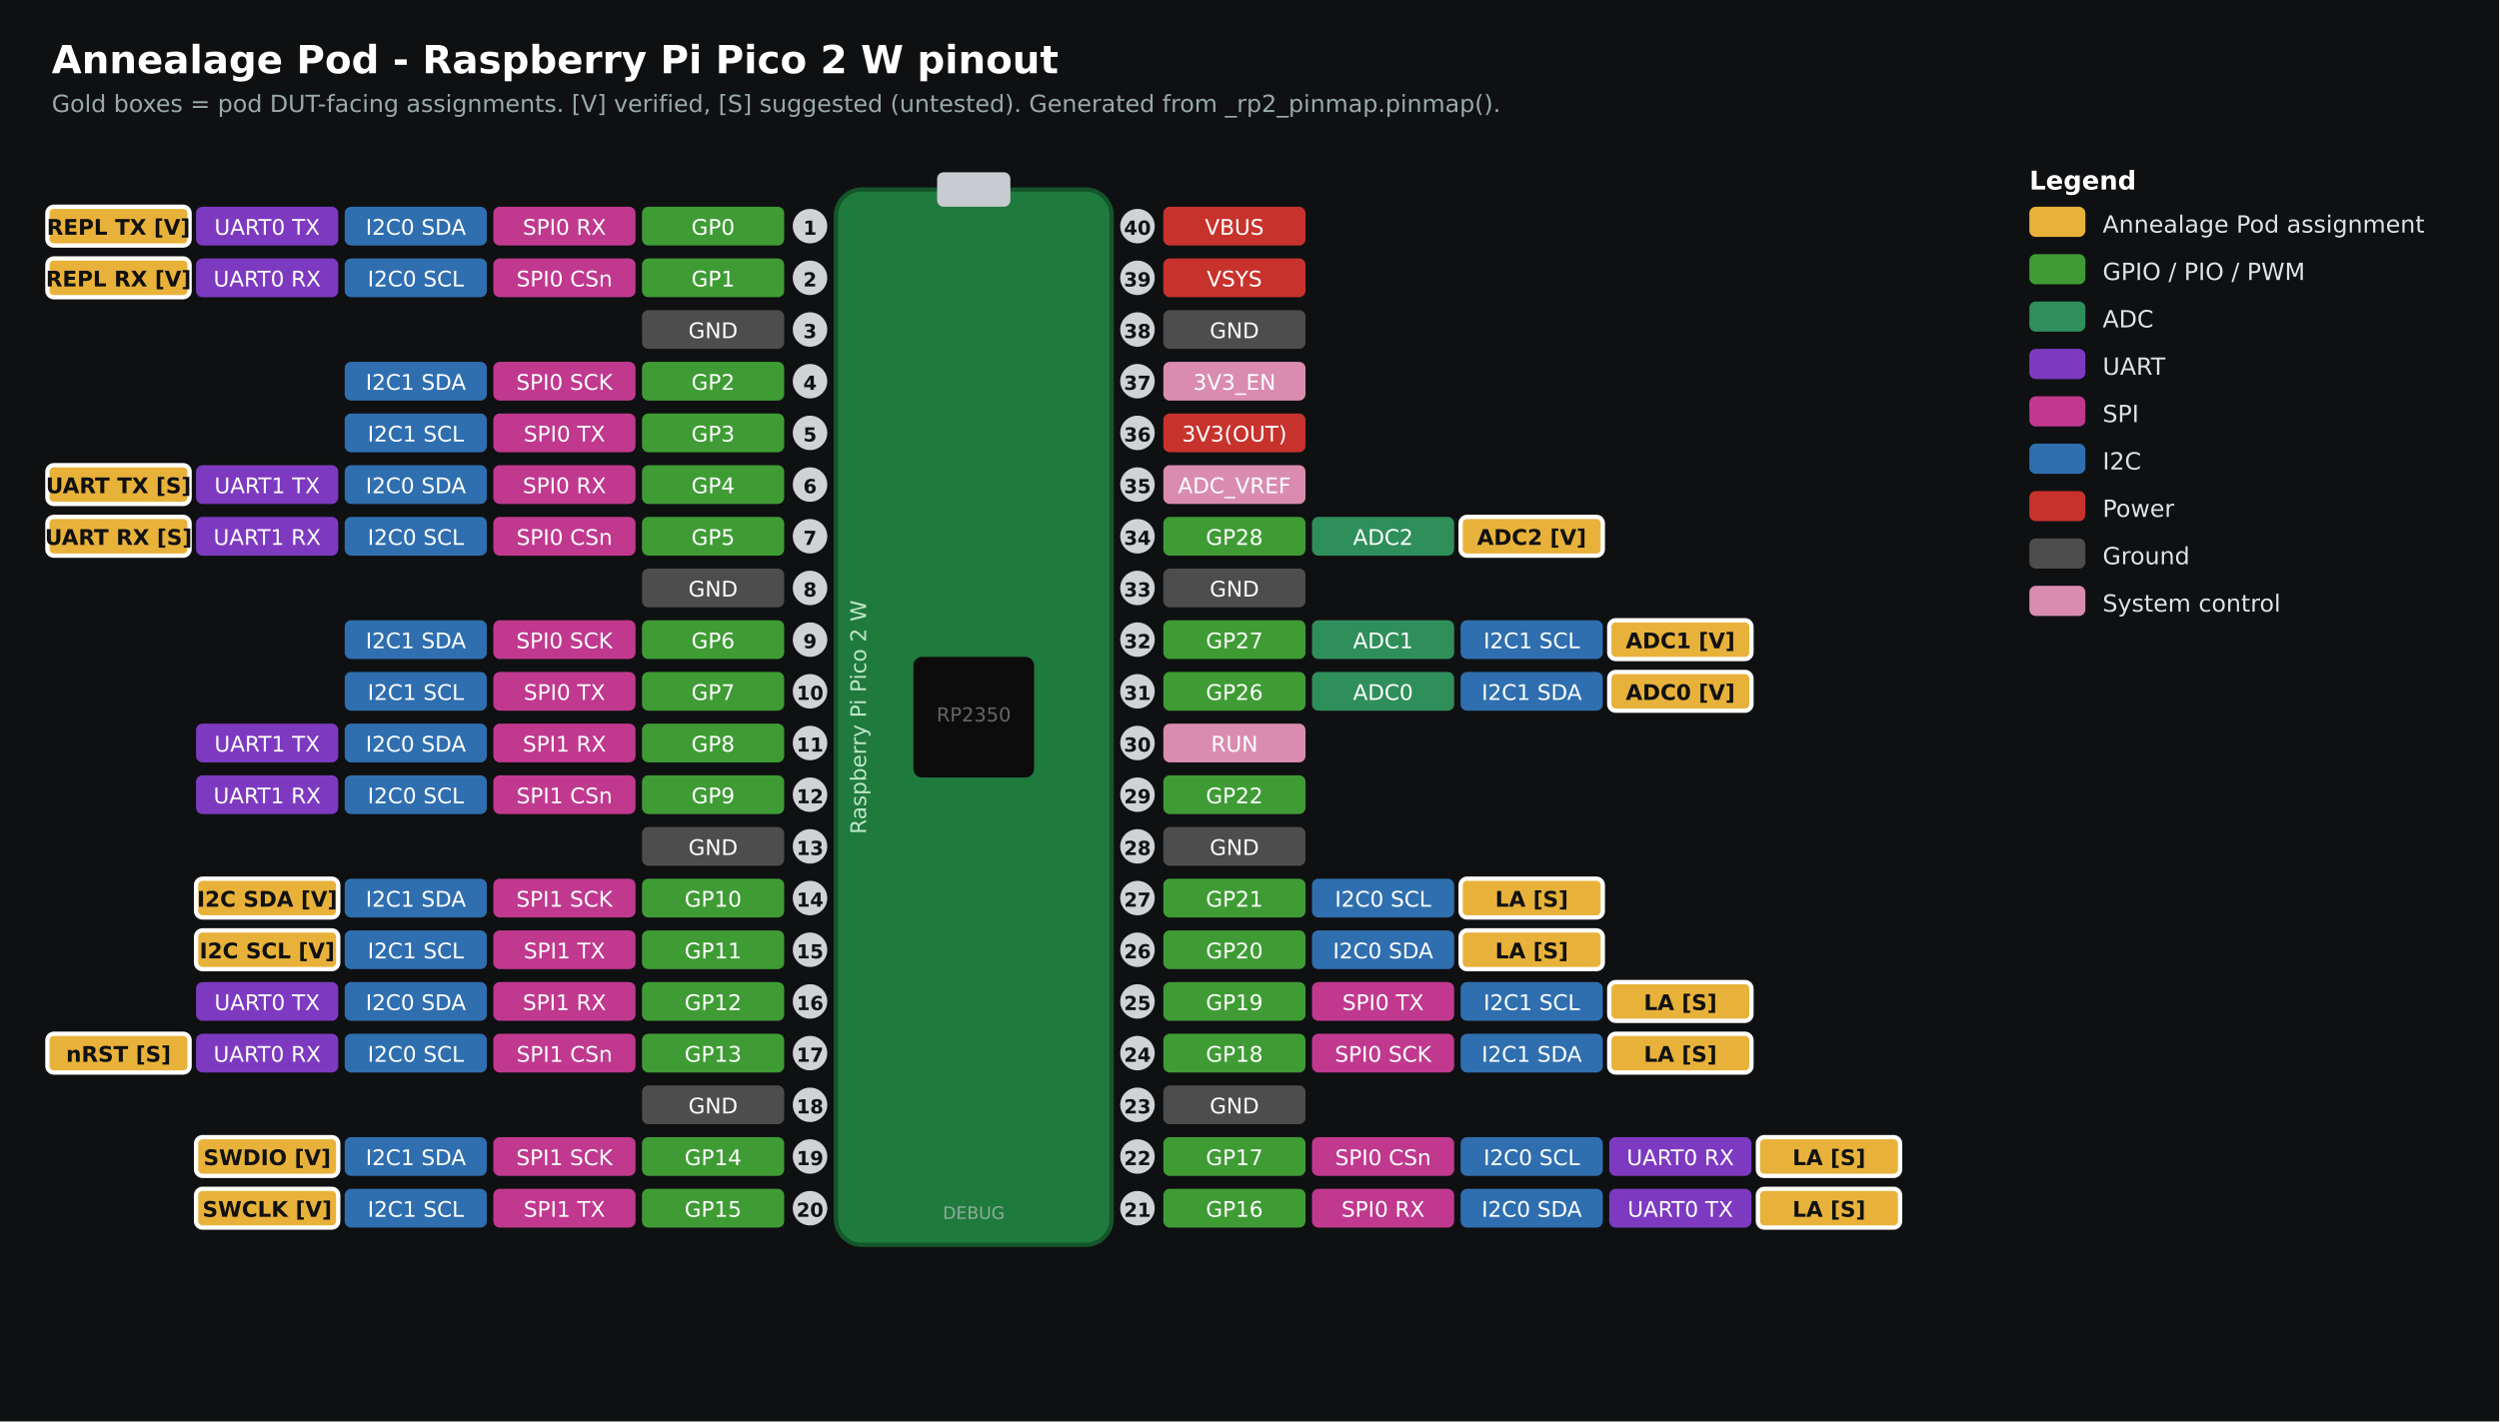
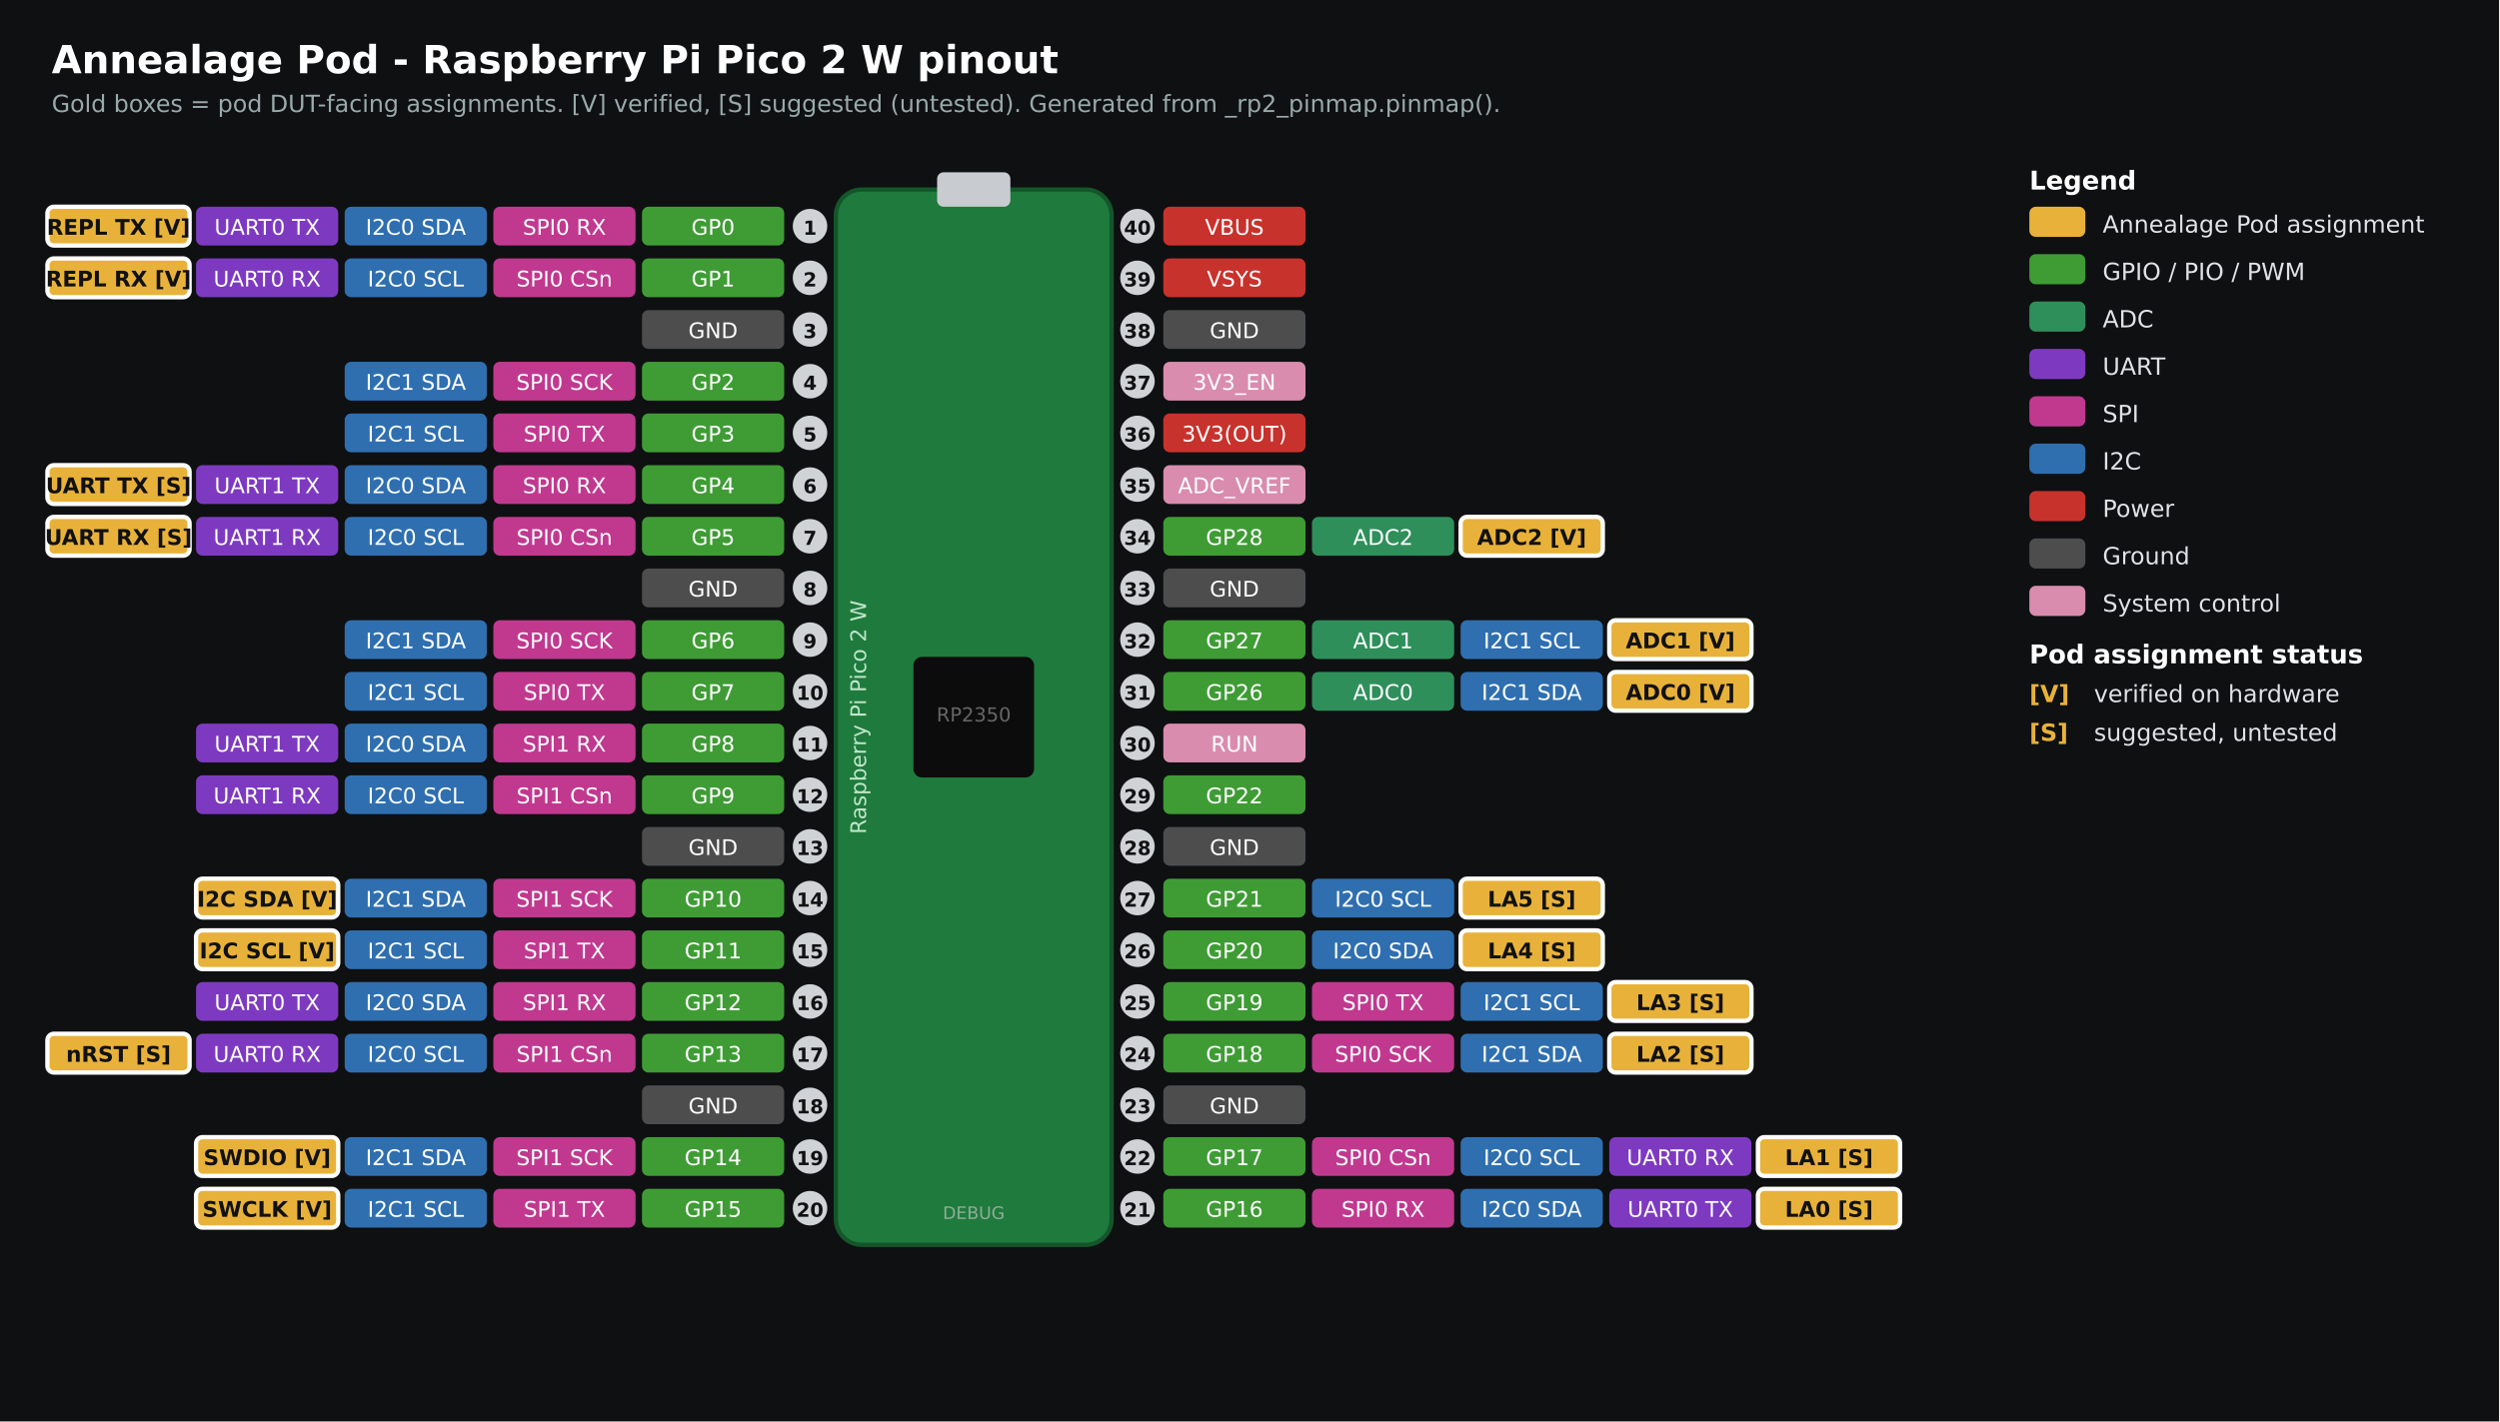
<svg xmlns="http://www.w3.org/2000/svg" width="1160" height="660" viewBox="0 0 1160 660">
  <rect width="1160" height="660" fill="#0f1012" />
  <text x="24" y="34" font-family="DejaVu Sans, Arial" font-size="18" font-weight="700" fill="#fff">Annealage Pod - Raspberry Pi Pico 2 W pinout</text>
  <text x="24" y="52" font-family="DejaVu Sans, Arial" font-size="11" fill="#9aa">Gold boxes = pod DUT-facing assignments. [V] verified, [S] suggested (untested). Generated from _rp2_pinmap.pinmap().</text>
  <rect x="388" y="88" width="128" height="490" rx="12" fill="#1f7a3d" stroke="#14562a" stroke-width="2" />
  <rect x="435" y="80" width="34" height="16" rx="3" fill="#c8ccd0" />
  <rect x="424" y="305" width="56" height="56" rx="4" fill="#0c0c0c" />
  <text x="452" y="335" font-family="DejaVu Sans, Arial" font-size="9" fill="#666" text-anchor="middle">RP2350</text>
  <text x="402" y="333" font-family="DejaVu Sans, Arial" font-size="10" fill="#bfe6c9" text-anchor="middle" transform="rotate(-90 402 333)">Raspberry Pi Pico 2 W</text>
  <text x="452" y="566" font-family="DejaVu Sans, Arial" font-size="8" fill="#8fae98" text-anchor="middle">DEBUG</text>
  <circle cx="376.0" cy="105.0" r="8" fill="#cfd3d6" />
  <text x="376.0" y="109.0" font-family="DejaVu Sans, Arial" font-size="9" font-weight="700" fill="#111" text-anchor="middle">1</text>
  <rect x="298.0" y="96.0" width="66.0" height="18" rx="3" fill="#3f9c35" />
  <text x="331.0" y="109.0" font-family="DejaVu Sans, Arial" font-size="10" fill="#ffffff" text-anchor="middle">GP0</text>
  <rect x="229.0" y="96.0" width="66.0" height="18" rx="3" fill="#c0398f" />
  <text x="262.0" y="109.0" font-family="DejaVu Sans, Arial" font-size="10" fill="#ffffff" text-anchor="middle">SPI0 RX</text>
  <rect x="160.0" y="96.0" width="66.0" height="18" rx="3" fill="#2f6fb0" />
  <text x="193.0" y="109.0" font-family="DejaVu Sans, Arial" font-size="10" fill="#ffffff" text-anchor="middle">I2C0 SDA</text>
  <rect x="91.0" y="96.0" width="66.0" height="18" rx="3" fill="#7d3ac1" />
  <text x="124.0" y="109.0" font-family="DejaVu Sans, Arial" font-size="10" fill="#ffffff" text-anchor="middle">UART0 TX</text>
  <rect x="22.0" y="96.0" width="66.0" height="18" rx="3" fill="#e8b23a" stroke="#ffffff" stroke-width="2" />
  <text x="55.0" y="109.0" font-family="DejaVu Sans, Arial" font-size="10" font-weight="700" fill="#111111" text-anchor="middle">REPL TX [V]</text>
  <circle cx="376.0" cy="129.0" r="8" fill="#cfd3d6" />
  <text x="376.0" y="133.0" font-family="DejaVu Sans, Arial" font-size="9" font-weight="700" fill="#111" text-anchor="middle">2</text>
  <rect x="298.0" y="120.0" width="66.0" height="18" rx="3" fill="#3f9c35" />
  <text x="331.0" y="133.0" font-family="DejaVu Sans, Arial" font-size="10" fill="#ffffff" text-anchor="middle">GP1</text>
  <rect x="229.0" y="120.0" width="66.0" height="18" rx="3" fill="#c0398f" />
  <text x="262.0" y="133.0" font-family="DejaVu Sans, Arial" font-size="10" fill="#ffffff" text-anchor="middle">SPI0 CSn</text>
  <rect x="160.0" y="120.0" width="66.0" height="18" rx="3" fill="#2f6fb0" />
  <text x="193.0" y="133.0" font-family="DejaVu Sans, Arial" font-size="10" fill="#ffffff" text-anchor="middle">I2C0 SCL</text>
  <rect x="91.0" y="120.0" width="66.0" height="18" rx="3" fill="#7d3ac1" />
  <text x="124.0" y="133.0" font-family="DejaVu Sans, Arial" font-size="10" fill="#ffffff" text-anchor="middle">UART0 RX</text>
  <rect x="22.0" y="120.0" width="66.0" height="18" rx="3" fill="#e8b23a" stroke="#ffffff" stroke-width="2" />
  <text x="55.0" y="133.0" font-family="DejaVu Sans, Arial" font-size="10" font-weight="700" fill="#111111" text-anchor="middle">REPL RX [V]</text>
  <circle cx="376.0" cy="153.0" r="8" fill="#cfd3d6" />
  <text x="376.0" y="157.0" font-family="DejaVu Sans, Arial" font-size="9" font-weight="700" fill="#111" text-anchor="middle">3</text>
  <rect x="298.0" y="144.0" width="66.0" height="18" rx="3" fill="#4d4d4d" />
  <text x="331.0" y="157.0" font-family="DejaVu Sans, Arial" font-size="10" fill="#ffffff" text-anchor="middle">GND</text>
  <circle cx="376.0" cy="177.0" r="8" fill="#cfd3d6" />
  <text x="376.0" y="181.0" font-family="DejaVu Sans, Arial" font-size="9" font-weight="700" fill="#111" text-anchor="middle">4</text>
  <rect x="298.0" y="168.0" width="66.0" height="18" rx="3" fill="#3f9c35" />
  <text x="331.0" y="181.0" font-family="DejaVu Sans, Arial" font-size="10" fill="#ffffff" text-anchor="middle">GP2</text>
  <rect x="229.0" y="168.0" width="66.0" height="18" rx="3" fill="#c0398f" />
  <text x="262.0" y="181.0" font-family="DejaVu Sans, Arial" font-size="10" fill="#ffffff" text-anchor="middle">SPI0 SCK</text>
  <rect x="160.0" y="168.0" width="66.0" height="18" rx="3" fill="#2f6fb0" />
  <text x="193.0" y="181.0" font-family="DejaVu Sans, Arial" font-size="10" fill="#ffffff" text-anchor="middle">I2C1 SDA</text>
  <circle cx="376.0" cy="201.0" r="8" fill="#cfd3d6" />
  <text x="376.0" y="205.0" font-family="DejaVu Sans, Arial" font-size="9" font-weight="700" fill="#111" text-anchor="middle">5</text>
  <rect x="298.0" y="192.0" width="66.0" height="18" rx="3" fill="#3f9c35" />
  <text x="331.0" y="205.0" font-family="DejaVu Sans, Arial" font-size="10" fill="#ffffff" text-anchor="middle">GP3</text>
  <rect x="229.0" y="192.0" width="66.0" height="18" rx="3" fill="#c0398f" />
  <text x="262.0" y="205.0" font-family="DejaVu Sans, Arial" font-size="10" fill="#ffffff" text-anchor="middle">SPI0 TX</text>
  <rect x="160.0" y="192.0" width="66.0" height="18" rx="3" fill="#2f6fb0" />
  <text x="193.0" y="205.0" font-family="DejaVu Sans, Arial" font-size="10" fill="#ffffff" text-anchor="middle">I2C1 SCL</text>
  <circle cx="376.0" cy="225.0" r="8" fill="#cfd3d6" />
  <text x="376.0" y="229.0" font-family="DejaVu Sans, Arial" font-size="9" font-weight="700" fill="#111" text-anchor="middle">6</text>
  <rect x="298.0" y="216.0" width="66.0" height="18" rx="3" fill="#3f9c35" />
  <text x="331.0" y="229.0" font-family="DejaVu Sans, Arial" font-size="10" fill="#ffffff" text-anchor="middle">GP4</text>
  <rect x="229.0" y="216.0" width="66.0" height="18" rx="3" fill="#c0398f" />
  <text x="262.0" y="229.0" font-family="DejaVu Sans, Arial" font-size="10" fill="#ffffff" text-anchor="middle">SPI0 RX</text>
  <rect x="160.0" y="216.0" width="66.0" height="18" rx="3" fill="#2f6fb0" />
  <text x="193.0" y="229.0" font-family="DejaVu Sans, Arial" font-size="10" fill="#ffffff" text-anchor="middle">I2C0 SDA</text>
  <rect x="91.0" y="216.0" width="66.0" height="18" rx="3" fill="#7d3ac1" />
  <text x="124.0" y="229.0" font-family="DejaVu Sans, Arial" font-size="10" fill="#ffffff" text-anchor="middle">UART1 TX</text>
  <rect x="22.0" y="216.0" width="66.0" height="18" rx="3" fill="#e8b23a" stroke="#ffffff" stroke-width="2" />
  <text x="55.0" y="229.0" font-family="DejaVu Sans, Arial" font-size="10" font-weight="700" fill="#111111" text-anchor="middle">UART TX [S]</text>
  <circle cx="376.0" cy="249.0" r="8" fill="#cfd3d6" />
  <text x="376.0" y="253.0" font-family="DejaVu Sans, Arial" font-size="9" font-weight="700" fill="#111" text-anchor="middle">7</text>
  <rect x="298.0" y="240.0" width="66.0" height="18" rx="3" fill="#3f9c35" />
  <text x="331.0" y="253.0" font-family="DejaVu Sans, Arial" font-size="10" fill="#ffffff" text-anchor="middle">GP5</text>
  <rect x="229.0" y="240.0" width="66.0" height="18" rx="3" fill="#c0398f" />
  <text x="262.0" y="253.0" font-family="DejaVu Sans, Arial" font-size="10" fill="#ffffff" text-anchor="middle">SPI0 CSn</text>
  <rect x="160.0" y="240.0" width="66.0" height="18" rx="3" fill="#2f6fb0" />
  <text x="193.0" y="253.0" font-family="DejaVu Sans, Arial" font-size="10" fill="#ffffff" text-anchor="middle">I2C0 SCL</text>
  <rect x="91.0" y="240.0" width="66.0" height="18" rx="3" fill="#7d3ac1" />
  <text x="124.0" y="253.0" font-family="DejaVu Sans, Arial" font-size="10" fill="#ffffff" text-anchor="middle">UART1 RX</text>
  <rect x="22.0" y="240.0" width="66.0" height="18" rx="3" fill="#e8b23a" stroke="#ffffff" stroke-width="2" />
  <text x="55.0" y="253.0" font-family="DejaVu Sans, Arial" font-size="10" font-weight="700" fill="#111111" text-anchor="middle">UART RX [S]</text>
  <circle cx="376.0" cy="273.0" r="8" fill="#cfd3d6" />
  <text x="376.0" y="277.0" font-family="DejaVu Sans, Arial" font-size="9" font-weight="700" fill="#111" text-anchor="middle">8</text>
  <rect x="298.0" y="264.0" width="66.0" height="18" rx="3" fill="#4d4d4d" />
  <text x="331.0" y="277.0" font-family="DejaVu Sans, Arial" font-size="10" fill="#ffffff" text-anchor="middle">GND</text>
  <circle cx="376.0" cy="297.0" r="8" fill="#cfd3d6" />
  <text x="376.0" y="301.0" font-family="DejaVu Sans, Arial" font-size="9" font-weight="700" fill="#111" text-anchor="middle">9</text>
  <rect x="298.0" y="288.0" width="66.0" height="18" rx="3" fill="#3f9c35" />
  <text x="331.0" y="301.0" font-family="DejaVu Sans, Arial" font-size="10" fill="#ffffff" text-anchor="middle">GP6</text>
  <rect x="229.0" y="288.0" width="66.0" height="18" rx="3" fill="#c0398f" />
  <text x="262.0" y="301.0" font-family="DejaVu Sans, Arial" font-size="10" fill="#ffffff" text-anchor="middle">SPI0 SCK</text>
  <rect x="160.0" y="288.0" width="66.0" height="18" rx="3" fill="#2f6fb0" />
  <text x="193.0" y="301.0" font-family="DejaVu Sans, Arial" font-size="10" fill="#ffffff" text-anchor="middle">I2C1 SDA</text>
  <circle cx="376.0" cy="321.0" r="8" fill="#cfd3d6" />
  <text x="376.0" y="325.0" font-family="DejaVu Sans, Arial" font-size="9" font-weight="700" fill="#111" text-anchor="middle">10</text>
  <rect x="298.0" y="312.0" width="66.0" height="18" rx="3" fill="#3f9c35" />
  <text x="331.0" y="325.0" font-family="DejaVu Sans, Arial" font-size="10" fill="#ffffff" text-anchor="middle">GP7</text>
  <rect x="229.0" y="312.0" width="66.0" height="18" rx="3" fill="#c0398f" />
  <text x="262.0" y="325.0" font-family="DejaVu Sans, Arial" font-size="10" fill="#ffffff" text-anchor="middle">SPI0 TX</text>
  <rect x="160.0" y="312.0" width="66.0" height="18" rx="3" fill="#2f6fb0" />
  <text x="193.0" y="325.0" font-family="DejaVu Sans, Arial" font-size="10" fill="#ffffff" text-anchor="middle">I2C1 SCL</text>
  <circle cx="376.0" cy="345.0" r="8" fill="#cfd3d6" />
  <text x="376.0" y="349.0" font-family="DejaVu Sans, Arial" font-size="9" font-weight="700" fill="#111" text-anchor="middle">11</text>
  <rect x="298.0" y="336.0" width="66.0" height="18" rx="3" fill="#3f9c35" />
  <text x="331.0" y="349.0" font-family="DejaVu Sans, Arial" font-size="10" fill="#ffffff" text-anchor="middle">GP8</text>
  <rect x="229.0" y="336.0" width="66.0" height="18" rx="3" fill="#c0398f" />
  <text x="262.0" y="349.0" font-family="DejaVu Sans, Arial" font-size="10" fill="#ffffff" text-anchor="middle">SPI1 RX</text>
  <rect x="160.0" y="336.0" width="66.0" height="18" rx="3" fill="#2f6fb0" />
  <text x="193.0" y="349.0" font-family="DejaVu Sans, Arial" font-size="10" fill="#ffffff" text-anchor="middle">I2C0 SDA</text>
  <rect x="91.0" y="336.0" width="66.0" height="18" rx="3" fill="#7d3ac1" />
  <text x="124.0" y="349.0" font-family="DejaVu Sans, Arial" font-size="10" fill="#ffffff" text-anchor="middle">UART1 TX</text>
  <circle cx="376.0" cy="369.0" r="8" fill="#cfd3d6" />
  <text x="376.0" y="373.0" font-family="DejaVu Sans, Arial" font-size="9" font-weight="700" fill="#111" text-anchor="middle">12</text>
  <rect x="298.0" y="360.0" width="66.0" height="18" rx="3" fill="#3f9c35" />
  <text x="331.0" y="373.0" font-family="DejaVu Sans, Arial" font-size="10" fill="#ffffff" text-anchor="middle">GP9</text>
  <rect x="229.0" y="360.0" width="66.0" height="18" rx="3" fill="#c0398f" />
  <text x="262.0" y="373.0" font-family="DejaVu Sans, Arial" font-size="10" fill="#ffffff" text-anchor="middle">SPI1 CSn</text>
  <rect x="160.0" y="360.0" width="66.0" height="18" rx="3" fill="#2f6fb0" />
  <text x="193.0" y="373.0" font-family="DejaVu Sans, Arial" font-size="10" fill="#ffffff" text-anchor="middle">I2C0 SCL</text>
  <rect x="91.0" y="360.0" width="66.0" height="18" rx="3" fill="#7d3ac1" />
  <text x="124.0" y="373.0" font-family="DejaVu Sans, Arial" font-size="10" fill="#ffffff" text-anchor="middle">UART1 RX</text>
  <circle cx="376.0" cy="393.0" r="8" fill="#cfd3d6" />
  <text x="376.0" y="397.0" font-family="DejaVu Sans, Arial" font-size="9" font-weight="700" fill="#111" text-anchor="middle">13</text>
  <rect x="298.0" y="384.0" width="66.0" height="18" rx="3" fill="#4d4d4d" />
  <text x="331.0" y="397.0" font-family="DejaVu Sans, Arial" font-size="10" fill="#ffffff" text-anchor="middle">GND</text>
  <circle cx="376.0" cy="417.0" r="8" fill="#cfd3d6" />
  <text x="376.0" y="421.0" font-family="DejaVu Sans, Arial" font-size="9" font-weight="700" fill="#111" text-anchor="middle">14</text>
  <rect x="298.0" y="408.0" width="66.0" height="18" rx="3" fill="#3f9c35" />
  <text x="331.0" y="421.0" font-family="DejaVu Sans, Arial" font-size="10" fill="#ffffff" text-anchor="middle">GP10</text>
  <rect x="229.0" y="408.0" width="66.0" height="18" rx="3" fill="#c0398f" />
  <text x="262.0" y="421.0" font-family="DejaVu Sans, Arial" font-size="10" fill="#ffffff" text-anchor="middle">SPI1 SCK</text>
  <rect x="160.0" y="408.0" width="66.0" height="18" rx="3" fill="#2f6fb0" />
  <text x="193.0" y="421.0" font-family="DejaVu Sans, Arial" font-size="10" fill="#ffffff" text-anchor="middle">I2C1 SDA</text>
  <rect x="91.0" y="408.0" width="66.0" height="18" rx="3" fill="#e8b23a" stroke="#ffffff" stroke-width="2" />
  <text x="124.0" y="421.0" font-family="DejaVu Sans, Arial" font-size="10" font-weight="700" fill="#111111" text-anchor="middle">I2C SDA [V]</text>
  <circle cx="376.0" cy="441.0" r="8" fill="#cfd3d6" />
  <text x="376.0" y="445.0" font-family="DejaVu Sans, Arial" font-size="9" font-weight="700" fill="#111" text-anchor="middle">15</text>
  <rect x="298.0" y="432.0" width="66.0" height="18" rx="3" fill="#3f9c35" />
  <text x="331.0" y="445.0" font-family="DejaVu Sans, Arial" font-size="10" fill="#ffffff" text-anchor="middle">GP11</text>
  <rect x="229.0" y="432.0" width="66.0" height="18" rx="3" fill="#c0398f" />
  <text x="262.0" y="445.0" font-family="DejaVu Sans, Arial" font-size="10" fill="#ffffff" text-anchor="middle">SPI1 TX</text>
  <rect x="160.0" y="432.0" width="66.0" height="18" rx="3" fill="#2f6fb0" />
  <text x="193.0" y="445.0" font-family="DejaVu Sans, Arial" font-size="10" fill="#ffffff" text-anchor="middle">I2C1 SCL</text>
  <rect x="91.0" y="432.0" width="66.0" height="18" rx="3" fill="#e8b23a" stroke="#ffffff" stroke-width="2" />
  <text x="124.0" y="445.0" font-family="DejaVu Sans, Arial" font-size="10" font-weight="700" fill="#111111" text-anchor="middle">I2C SCL [V]</text>
  <circle cx="376.0" cy="465.0" r="8" fill="#cfd3d6" />
  <text x="376.0" y="469.0" font-family="DejaVu Sans, Arial" font-size="9" font-weight="700" fill="#111" text-anchor="middle">16</text>
  <rect x="298.0" y="456.0" width="66.0" height="18" rx="3" fill="#3f9c35" />
  <text x="331.0" y="469.0" font-family="DejaVu Sans, Arial" font-size="10" fill="#ffffff" text-anchor="middle">GP12</text>
  <rect x="229.0" y="456.0" width="66.0" height="18" rx="3" fill="#c0398f" />
  <text x="262.0" y="469.0" font-family="DejaVu Sans, Arial" font-size="10" fill="#ffffff" text-anchor="middle">SPI1 RX</text>
  <rect x="160.0" y="456.0" width="66.0" height="18" rx="3" fill="#2f6fb0" />
  <text x="193.0" y="469.0" font-family="DejaVu Sans, Arial" font-size="10" fill="#ffffff" text-anchor="middle">I2C0 SDA</text>
  <rect x="91.0" y="456.0" width="66.0" height="18" rx="3" fill="#7d3ac1" />
  <text x="124.0" y="469.0" font-family="DejaVu Sans, Arial" font-size="10" fill="#ffffff" text-anchor="middle">UART0 TX</text>
  <circle cx="376.0" cy="489.0" r="8" fill="#cfd3d6" />
  <text x="376.0" y="493.0" font-family="DejaVu Sans, Arial" font-size="9" font-weight="700" fill="#111" text-anchor="middle">17</text>
  <rect x="298.0" y="480.0" width="66.0" height="18" rx="3" fill="#3f9c35" />
  <text x="331.0" y="493.0" font-family="DejaVu Sans, Arial" font-size="10" fill="#ffffff" text-anchor="middle">GP13</text>
  <rect x="229.0" y="480.0" width="66.0" height="18" rx="3" fill="#c0398f" />
  <text x="262.0" y="493.0" font-family="DejaVu Sans, Arial" font-size="10" fill="#ffffff" text-anchor="middle">SPI1 CSn</text>
  <rect x="160.0" y="480.0" width="66.0" height="18" rx="3" fill="#2f6fb0" />
  <text x="193.0" y="493.0" font-family="DejaVu Sans, Arial" font-size="10" fill="#ffffff" text-anchor="middle">I2C0 SCL</text>
  <rect x="91.0" y="480.0" width="66.0" height="18" rx="3" fill="#7d3ac1" />
  <text x="124.0" y="493.0" font-family="DejaVu Sans, Arial" font-size="10" fill="#ffffff" text-anchor="middle">UART0 RX</text>
  <rect x="22.0" y="480.0" width="66.0" height="18" rx="3" fill="#e8b23a" stroke="#ffffff" stroke-width="2" />
  <text x="55.0" y="493.0" font-family="DejaVu Sans, Arial" font-size="10" font-weight="700" fill="#111111" text-anchor="middle">nRST [S]</text>
  <circle cx="376.0" cy="513.0" r="8" fill="#cfd3d6" />
  <text x="376.0" y="517.0" font-family="DejaVu Sans, Arial" font-size="9" font-weight="700" fill="#111" text-anchor="middle">18</text>
  <rect x="298.0" y="504.0" width="66.0" height="18" rx="3" fill="#4d4d4d" />
  <text x="331.0" y="517.0" font-family="DejaVu Sans, Arial" font-size="10" fill="#ffffff" text-anchor="middle">GND</text>
  <circle cx="376.0" cy="537.0" r="8" fill="#cfd3d6" />
  <text x="376.0" y="541.0" font-family="DejaVu Sans, Arial" font-size="9" font-weight="700" fill="#111" text-anchor="middle">19</text>
  <rect x="298.0" y="528.0" width="66.0" height="18" rx="3" fill="#3f9c35" />
  <text x="331.0" y="541.0" font-family="DejaVu Sans, Arial" font-size="10" fill="#ffffff" text-anchor="middle">GP14</text>
  <rect x="229.0" y="528.0" width="66.0" height="18" rx="3" fill="#c0398f" />
  <text x="262.0" y="541.0" font-family="DejaVu Sans, Arial" font-size="10" fill="#ffffff" text-anchor="middle">SPI1 SCK</text>
  <rect x="160.0" y="528.0" width="66.0" height="18" rx="3" fill="#2f6fb0" />
  <text x="193.0" y="541.0" font-family="DejaVu Sans, Arial" font-size="10" fill="#ffffff" text-anchor="middle">I2C1 SDA</text>
  <rect x="91.0" y="528.0" width="66.0" height="18" rx="3" fill="#e8b23a" stroke="#ffffff" stroke-width="2" />
  <text x="124.0" y="541.0" font-family="DejaVu Sans, Arial" font-size="10" font-weight="700" fill="#111111" text-anchor="middle">SWDIO [V]</text>
  <circle cx="376.0" cy="561.0" r="8" fill="#cfd3d6" />
  <text x="376.0" y="565.0" font-family="DejaVu Sans, Arial" font-size="9" font-weight="700" fill="#111" text-anchor="middle">20</text>
  <rect x="298.0" y="552.0" width="66.0" height="18" rx="3" fill="#3f9c35" />
  <text x="331.0" y="565.0" font-family="DejaVu Sans, Arial" font-size="10" fill="#ffffff" text-anchor="middle">GP15</text>
  <rect x="229.0" y="552.0" width="66.0" height="18" rx="3" fill="#c0398f" />
  <text x="262.0" y="565.0" font-family="DejaVu Sans, Arial" font-size="10" fill="#ffffff" text-anchor="middle">SPI1 TX</text>
  <rect x="160.0" y="552.0" width="66.0" height="18" rx="3" fill="#2f6fb0" />
  <text x="193.0" y="565.0" font-family="DejaVu Sans, Arial" font-size="10" fill="#ffffff" text-anchor="middle">I2C1 SCL</text>
  <rect x="91.0" y="552.0" width="66.0" height="18" rx="3" fill="#e8b23a" stroke="#ffffff" stroke-width="2" />
  <text x="124.0" y="565.0" font-family="DejaVu Sans, Arial" font-size="10" font-weight="700" fill="#111111" text-anchor="middle">SWCLK [V]</text>
  <circle cx="528.0" cy="105.0" r="8" fill="#cfd3d6" />
  <text x="528.0" y="109.0" font-family="DejaVu Sans, Arial" font-size="9" font-weight="700" fill="#111" text-anchor="middle">40</text>
  <rect x="540.0" y="96.0" width="66.0" height="18" rx="3" fill="#c8322d" />
  <text x="573.0" y="109.0" font-family="DejaVu Sans, Arial" font-size="10" fill="#ffffff" text-anchor="middle">VBUS</text>
  <circle cx="528.0" cy="129.0" r="8" fill="#cfd3d6" />
  <text x="528.0" y="133.0" font-family="DejaVu Sans, Arial" font-size="9" font-weight="700" fill="#111" text-anchor="middle">39</text>
  <rect x="540.0" y="120.0" width="66.0" height="18" rx="3" fill="#c8322d" />
  <text x="573.0" y="133.0" font-family="DejaVu Sans, Arial" font-size="10" fill="#ffffff" text-anchor="middle">VSYS</text>
  <circle cx="528.0" cy="153.0" r="8" fill="#cfd3d6" />
  <text x="528.0" y="157.0" font-family="DejaVu Sans, Arial" font-size="9" font-weight="700" fill="#111" text-anchor="middle">38</text>
  <rect x="540.0" y="144.0" width="66.0" height="18" rx="3" fill="#4d4d4d" />
  <text x="573.0" y="157.0" font-family="DejaVu Sans, Arial" font-size="10" fill="#ffffff" text-anchor="middle">GND</text>
  <circle cx="528.0" cy="177.0" r="8" fill="#cfd3d6" />
  <text x="528.0" y="181.0" font-family="DejaVu Sans, Arial" font-size="9" font-weight="700" fill="#111" text-anchor="middle">37</text>
  <rect x="540.0" y="168.0" width="66.0" height="18" rx="3" fill="#d98cae" />
  <text x="573.0" y="181.0" font-family="DejaVu Sans, Arial" font-size="10" fill="#ffffff" text-anchor="middle">3V3_EN</text>
  <circle cx="528.0" cy="201.0" r="8" fill="#cfd3d6" />
  <text x="528.0" y="205.0" font-family="DejaVu Sans, Arial" font-size="9" font-weight="700" fill="#111" text-anchor="middle">36</text>
  <rect x="540.0" y="192.0" width="66.0" height="18" rx="3" fill="#c8322d" />
  <text x="573.0" y="205.0" font-family="DejaVu Sans, Arial" font-size="10" fill="#ffffff" text-anchor="middle">3V3(OUT)</text>
  <circle cx="528.0" cy="225.0" r="8" fill="#cfd3d6" />
  <text x="528.0" y="229.0" font-family="DejaVu Sans, Arial" font-size="9" font-weight="700" fill="#111" text-anchor="middle">35</text>
  <rect x="540.0" y="216.0" width="66.0" height="18" rx="3" fill="#d98cae" />
  <text x="573.0" y="229.0" font-family="DejaVu Sans, Arial" font-size="10" fill="#ffffff" text-anchor="middle">ADC_VREF</text>
  <circle cx="528.0" cy="249.0" r="8" fill="#cfd3d6" />
  <text x="528.0" y="253.0" font-family="DejaVu Sans, Arial" font-size="9" font-weight="700" fill="#111" text-anchor="middle">34</text>
  <rect x="540.0" y="240.0" width="66.0" height="18" rx="3" fill="#3f9c35" />
  <text x="573.0" y="253.0" font-family="DejaVu Sans, Arial" font-size="10" fill="#ffffff" text-anchor="middle">GP28</text>
  <rect x="609.0" y="240.0" width="66.0" height="18" rx="3" fill="#2f8f5b" />
  <text x="642.0" y="253.0" font-family="DejaVu Sans, Arial" font-size="10" fill="#ffffff" text-anchor="middle">ADC2</text>
  <rect x="678.0" y="240.0" width="66.0" height="18" rx="3" fill="#e8b23a" stroke="#ffffff" stroke-width="2" />
  <text x="711.0" y="253.0" font-family="DejaVu Sans, Arial" font-size="10" font-weight="700" fill="#111111" text-anchor="middle">ADC2 [V]</text>
  <circle cx="528.0" cy="273.0" r="8" fill="#cfd3d6" />
  <text x="528.0" y="277.0" font-family="DejaVu Sans, Arial" font-size="9" font-weight="700" fill="#111" text-anchor="middle">33</text>
  <rect x="540.0" y="264.0" width="66.0" height="18" rx="3" fill="#4d4d4d" />
  <text x="573.0" y="277.0" font-family="DejaVu Sans, Arial" font-size="10" fill="#ffffff" text-anchor="middle">GND</text>
  <circle cx="528.0" cy="297.0" r="8" fill="#cfd3d6" />
  <text x="528.0" y="301.0" font-family="DejaVu Sans, Arial" font-size="9" font-weight="700" fill="#111" text-anchor="middle">32</text>
  <rect x="540.0" y="288.0" width="66.0" height="18" rx="3" fill="#3f9c35" />
  <text x="573.0" y="301.0" font-family="DejaVu Sans, Arial" font-size="10" fill="#ffffff" text-anchor="middle">GP27</text>
  <rect x="609.0" y="288.0" width="66.0" height="18" rx="3" fill="#2f8f5b" />
  <text x="642.0" y="301.0" font-family="DejaVu Sans, Arial" font-size="10" fill="#ffffff" text-anchor="middle">ADC1</text>
  <rect x="678.0" y="288.0" width="66.0" height="18" rx="3" fill="#2f6fb0" />
  <text x="711.0" y="301.0" font-family="DejaVu Sans, Arial" font-size="10" fill="#ffffff" text-anchor="middle">I2C1 SCL</text>
  <rect x="747.0" y="288.0" width="66.0" height="18" rx="3" fill="#e8b23a" stroke="#ffffff" stroke-width="2" />
  <text x="780.0" y="301.0" font-family="DejaVu Sans, Arial" font-size="10" font-weight="700" fill="#111111" text-anchor="middle">ADC1 [V]</text>
  <circle cx="528.0" cy="321.0" r="8" fill="#cfd3d6" />
  <text x="528.0" y="325.0" font-family="DejaVu Sans, Arial" font-size="9" font-weight="700" fill="#111" text-anchor="middle">31</text>
  <rect x="540.0" y="312.0" width="66.0" height="18" rx="3" fill="#3f9c35" />
  <text x="573.0" y="325.0" font-family="DejaVu Sans, Arial" font-size="10" fill="#ffffff" text-anchor="middle">GP26</text>
  <rect x="609.0" y="312.0" width="66.0" height="18" rx="3" fill="#2f8f5b" />
  <text x="642.0" y="325.0" font-family="DejaVu Sans, Arial" font-size="10" fill="#ffffff" text-anchor="middle">ADC0</text>
  <rect x="678.0" y="312.0" width="66.0" height="18" rx="3" fill="#2f6fb0" />
  <text x="711.0" y="325.0" font-family="DejaVu Sans, Arial" font-size="10" fill="#ffffff" text-anchor="middle">I2C1 SDA</text>
  <rect x="747.0" y="312.0" width="66.0" height="18" rx="3" fill="#e8b23a" stroke="#ffffff" stroke-width="2" />
  <text x="780.0" y="325.0" font-family="DejaVu Sans, Arial" font-size="10" font-weight="700" fill="#111111" text-anchor="middle">ADC0 [V]</text>
  <circle cx="528.0" cy="345.0" r="8" fill="#cfd3d6" />
  <text x="528.0" y="349.0" font-family="DejaVu Sans, Arial" font-size="9" font-weight="700" fill="#111" text-anchor="middle">30</text>
  <rect x="540.0" y="336.0" width="66.0" height="18" rx="3" fill="#d98cae" />
  <text x="573.0" y="349.0" font-family="DejaVu Sans, Arial" font-size="10" fill="#ffffff" text-anchor="middle">RUN</text>
  <circle cx="528.0" cy="369.0" r="8" fill="#cfd3d6" />
  <text x="528.0" y="373.0" font-family="DejaVu Sans, Arial" font-size="9" font-weight="700" fill="#111" text-anchor="middle">29</text>
  <rect x="540.0" y="360.0" width="66.0" height="18" rx="3" fill="#3f9c35" />
  <text x="573.0" y="373.0" font-family="DejaVu Sans, Arial" font-size="10" fill="#ffffff" text-anchor="middle">GP22</text>
  <circle cx="528.0" cy="393.0" r="8" fill="#cfd3d6" />
  <text x="528.0" y="397.0" font-family="DejaVu Sans, Arial" font-size="9" font-weight="700" fill="#111" text-anchor="middle">28</text>
  <rect x="540.0" y="384.0" width="66.0" height="18" rx="3" fill="#4d4d4d" />
  <text x="573.0" y="397.0" font-family="DejaVu Sans, Arial" font-size="10" fill="#ffffff" text-anchor="middle">GND</text>
  <circle cx="528.0" cy="417.0" r="8" fill="#cfd3d6" />
  <text x="528.0" y="421.0" font-family="DejaVu Sans, Arial" font-size="9" font-weight="700" fill="#111" text-anchor="middle">27</text>
  <rect x="540.0" y="408.0" width="66.0" height="18" rx="3" fill="#3f9c35" />
  <text x="573.0" y="421.0" font-family="DejaVu Sans, Arial" font-size="10" fill="#ffffff" text-anchor="middle">GP21</text>
  <rect x="609.0" y="408.0" width="66.0" height="18" rx="3" fill="#2f6fb0" />
  <text x="642.0" y="421.0" font-family="DejaVu Sans, Arial" font-size="10" fill="#ffffff" text-anchor="middle">I2C0 SCL</text>
  <rect x="678.0" y="408.0" width="66.0" height="18" rx="3" fill="#e8b23a" stroke="#ffffff" stroke-width="2" />
-   <text x="711.0" y="421.0" font-family="DejaVu Sans, Arial" font-size="10" font-weight="700" fill="#111111" text-anchor="middle">LA [S]</text>
+   <text x="711.0" y="421.0" font-family="DejaVu Sans, Arial" font-size="10" font-weight="700" fill="#111111" text-anchor="middle">LA5 [S]</text>
  <circle cx="528.0" cy="441.0" r="8" fill="#cfd3d6" />
  <text x="528.0" y="445.0" font-family="DejaVu Sans, Arial" font-size="9" font-weight="700" fill="#111" text-anchor="middle">26</text>
  <rect x="540.0" y="432.0" width="66.0" height="18" rx="3" fill="#3f9c35" />
  <text x="573.0" y="445.0" font-family="DejaVu Sans, Arial" font-size="10" fill="#ffffff" text-anchor="middle">GP20</text>
  <rect x="609.0" y="432.0" width="66.0" height="18" rx="3" fill="#2f6fb0" />
  <text x="642.0" y="445.0" font-family="DejaVu Sans, Arial" font-size="10" fill="#ffffff" text-anchor="middle">I2C0 SDA</text>
  <rect x="678.0" y="432.0" width="66.0" height="18" rx="3" fill="#e8b23a" stroke="#ffffff" stroke-width="2" />
-   <text x="711.0" y="445.0" font-family="DejaVu Sans, Arial" font-size="10" font-weight="700" fill="#111111" text-anchor="middle">LA [S]</text>
+   <text x="711.0" y="445.0" font-family="DejaVu Sans, Arial" font-size="10" font-weight="700" fill="#111111" text-anchor="middle">LA4 [S]</text>
  <circle cx="528.0" cy="465.0" r="8" fill="#cfd3d6" />
  <text x="528.0" y="469.0" font-family="DejaVu Sans, Arial" font-size="9" font-weight="700" fill="#111" text-anchor="middle">25</text>
  <rect x="540.0" y="456.0" width="66.0" height="18" rx="3" fill="#3f9c35" />
  <text x="573.0" y="469.0" font-family="DejaVu Sans, Arial" font-size="10" fill="#ffffff" text-anchor="middle">GP19</text>
  <rect x="609.0" y="456.0" width="66.0" height="18" rx="3" fill="#c0398f" />
  <text x="642.0" y="469.0" font-family="DejaVu Sans, Arial" font-size="10" fill="#ffffff" text-anchor="middle">SPI0 TX</text>
  <rect x="678.0" y="456.0" width="66.0" height="18" rx="3" fill="#2f6fb0" />
  <text x="711.0" y="469.0" font-family="DejaVu Sans, Arial" font-size="10" fill="#ffffff" text-anchor="middle">I2C1 SCL</text>
  <rect x="747.0" y="456.0" width="66.0" height="18" rx="3" fill="#e8b23a" stroke="#ffffff" stroke-width="2" />
-   <text x="780.0" y="469.0" font-family="DejaVu Sans, Arial" font-size="10" font-weight="700" fill="#111111" text-anchor="middle">LA [S]</text>
+   <text x="780.0" y="469.0" font-family="DejaVu Sans, Arial" font-size="10" font-weight="700" fill="#111111" text-anchor="middle">LA3 [S]</text>
  <circle cx="528.0" cy="489.0" r="8" fill="#cfd3d6" />
  <text x="528.0" y="493.0" font-family="DejaVu Sans, Arial" font-size="9" font-weight="700" fill="#111" text-anchor="middle">24</text>
  <rect x="540.0" y="480.0" width="66.0" height="18" rx="3" fill="#3f9c35" />
  <text x="573.0" y="493.0" font-family="DejaVu Sans, Arial" font-size="10" fill="#ffffff" text-anchor="middle">GP18</text>
  <rect x="609.0" y="480.0" width="66.0" height="18" rx="3" fill="#c0398f" />
  <text x="642.0" y="493.0" font-family="DejaVu Sans, Arial" font-size="10" fill="#ffffff" text-anchor="middle">SPI0 SCK</text>
  <rect x="678.0" y="480.0" width="66.0" height="18" rx="3" fill="#2f6fb0" />
  <text x="711.0" y="493.0" font-family="DejaVu Sans, Arial" font-size="10" fill="#ffffff" text-anchor="middle">I2C1 SDA</text>
  <rect x="747.0" y="480.0" width="66.0" height="18" rx="3" fill="#e8b23a" stroke="#ffffff" stroke-width="2" />
-   <text x="780.0" y="493.0" font-family="DejaVu Sans, Arial" font-size="10" font-weight="700" fill="#111111" text-anchor="middle">LA [S]</text>
+   <text x="780.0" y="493.0" font-family="DejaVu Sans, Arial" font-size="10" font-weight="700" fill="#111111" text-anchor="middle">LA2 [S]</text>
  <circle cx="528.0" cy="513.0" r="8" fill="#cfd3d6" />
  <text x="528.0" y="517.0" font-family="DejaVu Sans, Arial" font-size="9" font-weight="700" fill="#111" text-anchor="middle">23</text>
  <rect x="540.0" y="504.0" width="66.0" height="18" rx="3" fill="#4d4d4d" />
  <text x="573.0" y="517.0" font-family="DejaVu Sans, Arial" font-size="10" fill="#ffffff" text-anchor="middle">GND</text>
  <circle cx="528.0" cy="537.0" r="8" fill="#cfd3d6" />
  <text x="528.0" y="541.0" font-family="DejaVu Sans, Arial" font-size="9" font-weight="700" fill="#111" text-anchor="middle">22</text>
  <rect x="540.0" y="528.0" width="66.0" height="18" rx="3" fill="#3f9c35" />
  <text x="573.0" y="541.0" font-family="DejaVu Sans, Arial" font-size="10" fill="#ffffff" text-anchor="middle">GP17</text>
  <rect x="609.0" y="528.0" width="66.0" height="18" rx="3" fill="#c0398f" />
  <text x="642.0" y="541.0" font-family="DejaVu Sans, Arial" font-size="10" fill="#ffffff" text-anchor="middle">SPI0 CSn</text>
  <rect x="678.0" y="528.0" width="66.0" height="18" rx="3" fill="#2f6fb0" />
  <text x="711.0" y="541.0" font-family="DejaVu Sans, Arial" font-size="10" fill="#ffffff" text-anchor="middle">I2C0 SCL</text>
  <rect x="747.0" y="528.0" width="66.0" height="18" rx="3" fill="#7d3ac1" />
  <text x="780.0" y="541.0" font-family="DejaVu Sans, Arial" font-size="10" fill="#ffffff" text-anchor="middle">UART0 RX</text>
  <rect x="816.0" y="528.0" width="66.0" height="18" rx="3" fill="#e8b23a" stroke="#ffffff" stroke-width="2" />
-   <text x="849.0" y="541.0" font-family="DejaVu Sans, Arial" font-size="10" font-weight="700" fill="#111111" text-anchor="middle">LA [S]</text>
+   <text x="849.0" y="541.0" font-family="DejaVu Sans, Arial" font-size="10" font-weight="700" fill="#111111" text-anchor="middle">LA1 [S]</text>
  <circle cx="528.0" cy="561.0" r="8" fill="#cfd3d6" />
  <text x="528.0" y="565.0" font-family="DejaVu Sans, Arial" font-size="9" font-weight="700" fill="#111" text-anchor="middle">21</text>
  <rect x="540.0" y="552.0" width="66.0" height="18" rx="3" fill="#3f9c35" />
  <text x="573.0" y="565.0" font-family="DejaVu Sans, Arial" font-size="10" fill="#ffffff" text-anchor="middle">GP16</text>
  <rect x="609.0" y="552.0" width="66.0" height="18" rx="3" fill="#c0398f" />
  <text x="642.0" y="565.0" font-family="DejaVu Sans, Arial" font-size="10" fill="#ffffff" text-anchor="middle">SPI0 RX</text>
  <rect x="678.0" y="552.0" width="66.0" height="18" rx="3" fill="#2f6fb0" />
  <text x="711.0" y="565.0" font-family="DejaVu Sans, Arial" font-size="10" fill="#ffffff" text-anchor="middle">I2C0 SDA</text>
  <rect x="747.0" y="552.0" width="66.0" height="18" rx="3" fill="#7d3ac1" />
  <text x="780.0" y="565.0" font-family="DejaVu Sans, Arial" font-size="10" fill="#ffffff" text-anchor="middle">UART0 TX</text>
  <rect x="816.0" y="552.0" width="66.0" height="18" rx="3" fill="#e8b23a" stroke="#ffffff" stroke-width="2" />
-   <text x="849.0" y="565.0" font-family="DejaVu Sans, Arial" font-size="10" font-weight="700" fill="#111111" text-anchor="middle">LA [S]</text>
+   <text x="849.0" y="565.0" font-family="DejaVu Sans, Arial" font-size="10" font-weight="700" fill="#111111" text-anchor="middle">LA0 [S]</text>
  <text x="942" y="88" font-family="DejaVu Sans, Arial" font-size="12" font-weight="700" fill="#fff">Legend</text>
  <rect x="942" y="96" width="26" height="14" rx="3" fill="#e8b23a" />
  <text x="976" y="108" font-family="DejaVu Sans, Arial" font-size="11" fill="#dfe3e6">Annealage Pod assignment</text>
  <rect x="942" y="118" width="26" height="14" rx="3" fill="#3f9c35" />
  <text x="976" y="130" font-family="DejaVu Sans, Arial" font-size="11" fill="#dfe3e6">GPIO / PIO / PWM</text>
  <rect x="942" y="140" width="26" height="14" rx="3" fill="#2f8f5b" />
  <text x="976" y="152" font-family="DejaVu Sans, Arial" font-size="11" fill="#dfe3e6">ADC</text>
  <rect x="942" y="162" width="26" height="14" rx="3" fill="#7d3ac1" />
  <text x="976" y="174" font-family="DejaVu Sans, Arial" font-size="11" fill="#dfe3e6">UART</text>
  <rect x="942" y="184" width="26" height="14" rx="3" fill="#c0398f" />
  <text x="976" y="196" font-family="DejaVu Sans, Arial" font-size="11" fill="#dfe3e6">SPI</text>
  <rect x="942" y="206" width="26" height="14" rx="3" fill="#2f6fb0" />
  <text x="976" y="218" font-family="DejaVu Sans, Arial" font-size="11" fill="#dfe3e6">I2C</text>
  <rect x="942" y="228" width="26" height="14" rx="3" fill="#c8322d" />
  <text x="976" y="240" font-family="DejaVu Sans, Arial" font-size="11" fill="#dfe3e6">Power</text>
  <rect x="942" y="250" width="26" height="14" rx="3" fill="#4d4d4d" />
  <text x="976" y="262" font-family="DejaVu Sans, Arial" font-size="11" fill="#dfe3e6">Ground</text>
  <rect x="942" y="272" width="26" height="14" rx="3" fill="#d98cae" />
  <text x="976" y="284" font-family="DejaVu Sans, Arial" font-size="11" fill="#dfe3e6">System control</text>
+   <text x="942" y="308" font-family="DejaVu Sans, Arial" font-size="12" font-weight="700" fill="#fff">Pod assignment status</text>
+   <text x="942" y="326" font-family="DejaVu Sans, Arial" font-size="11" font-weight="700" fill="#e8b23a">[V]</text>
+   <text x="972" y="326" font-family="DejaVu Sans, Arial" font-size="11" fill="#dfe3e6">verified on hardware</text>
+   <text x="942" y="344" font-family="DejaVu Sans, Arial" font-size="11" font-weight="700" fill="#e8b23a">[S]</text>
+   <text x="972" y="344" font-family="DejaVu Sans, Arial" font-size="11" fill="#dfe3e6">suggested, untested</text>
</svg>
